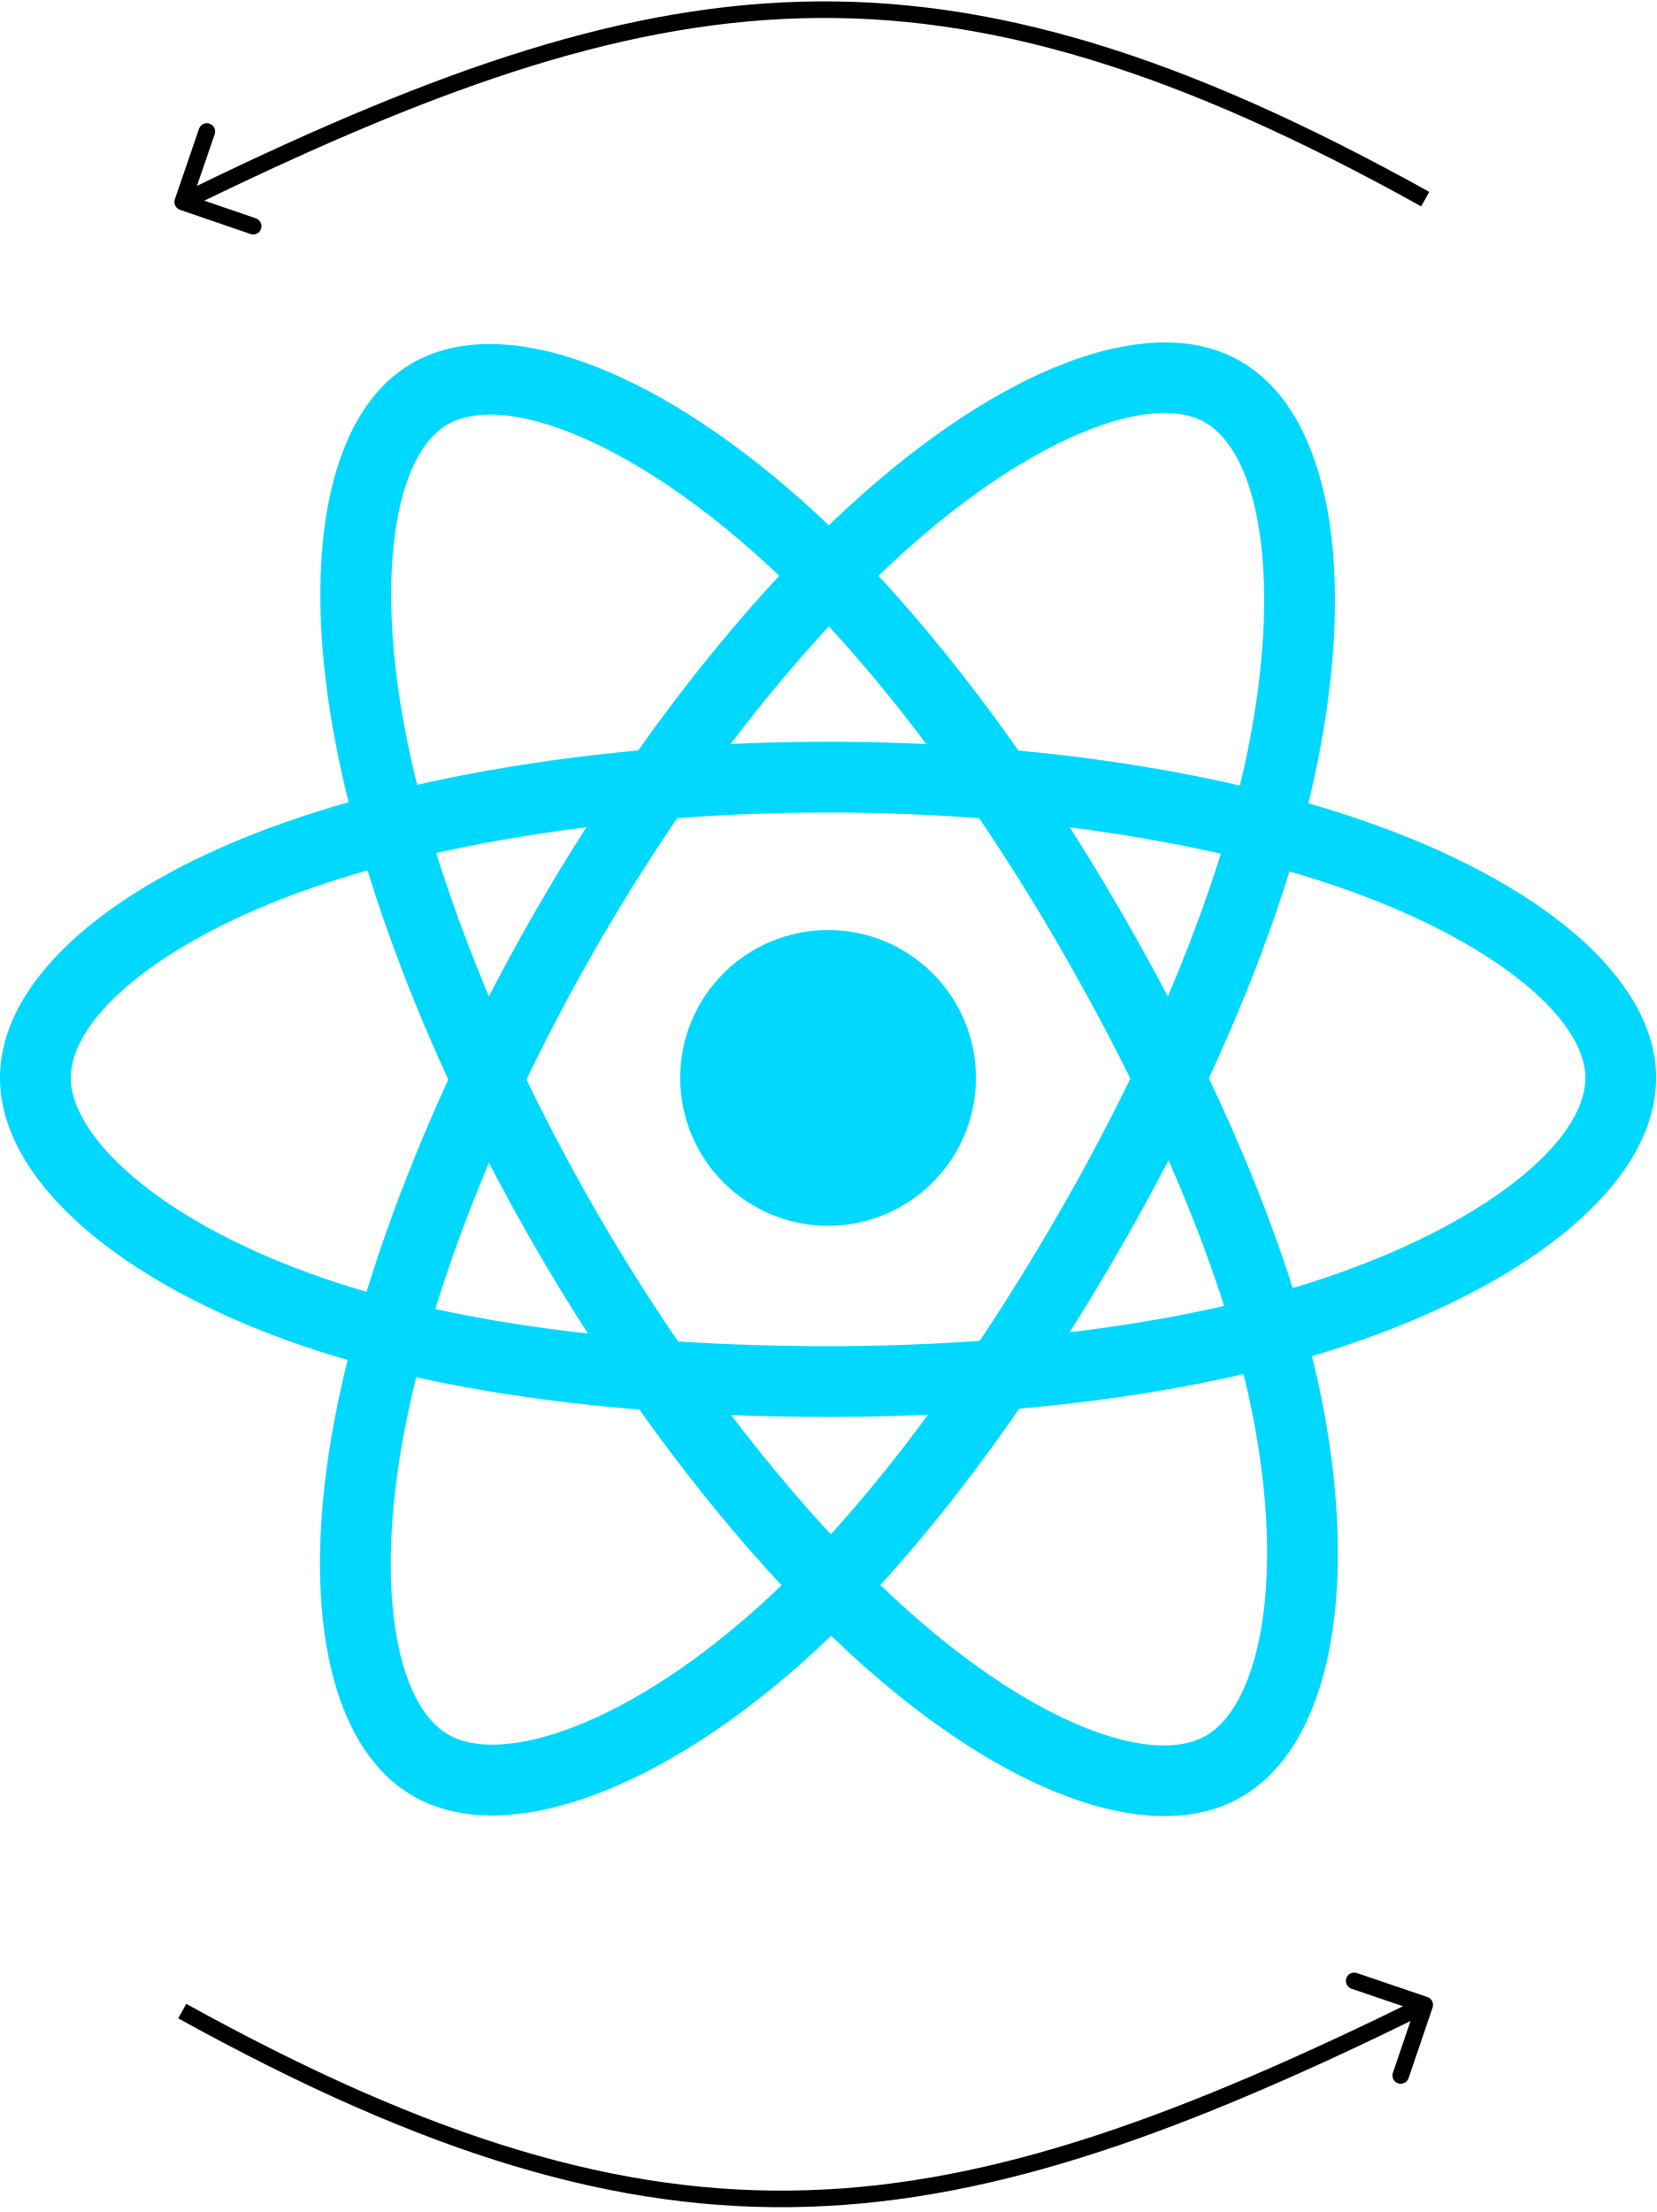
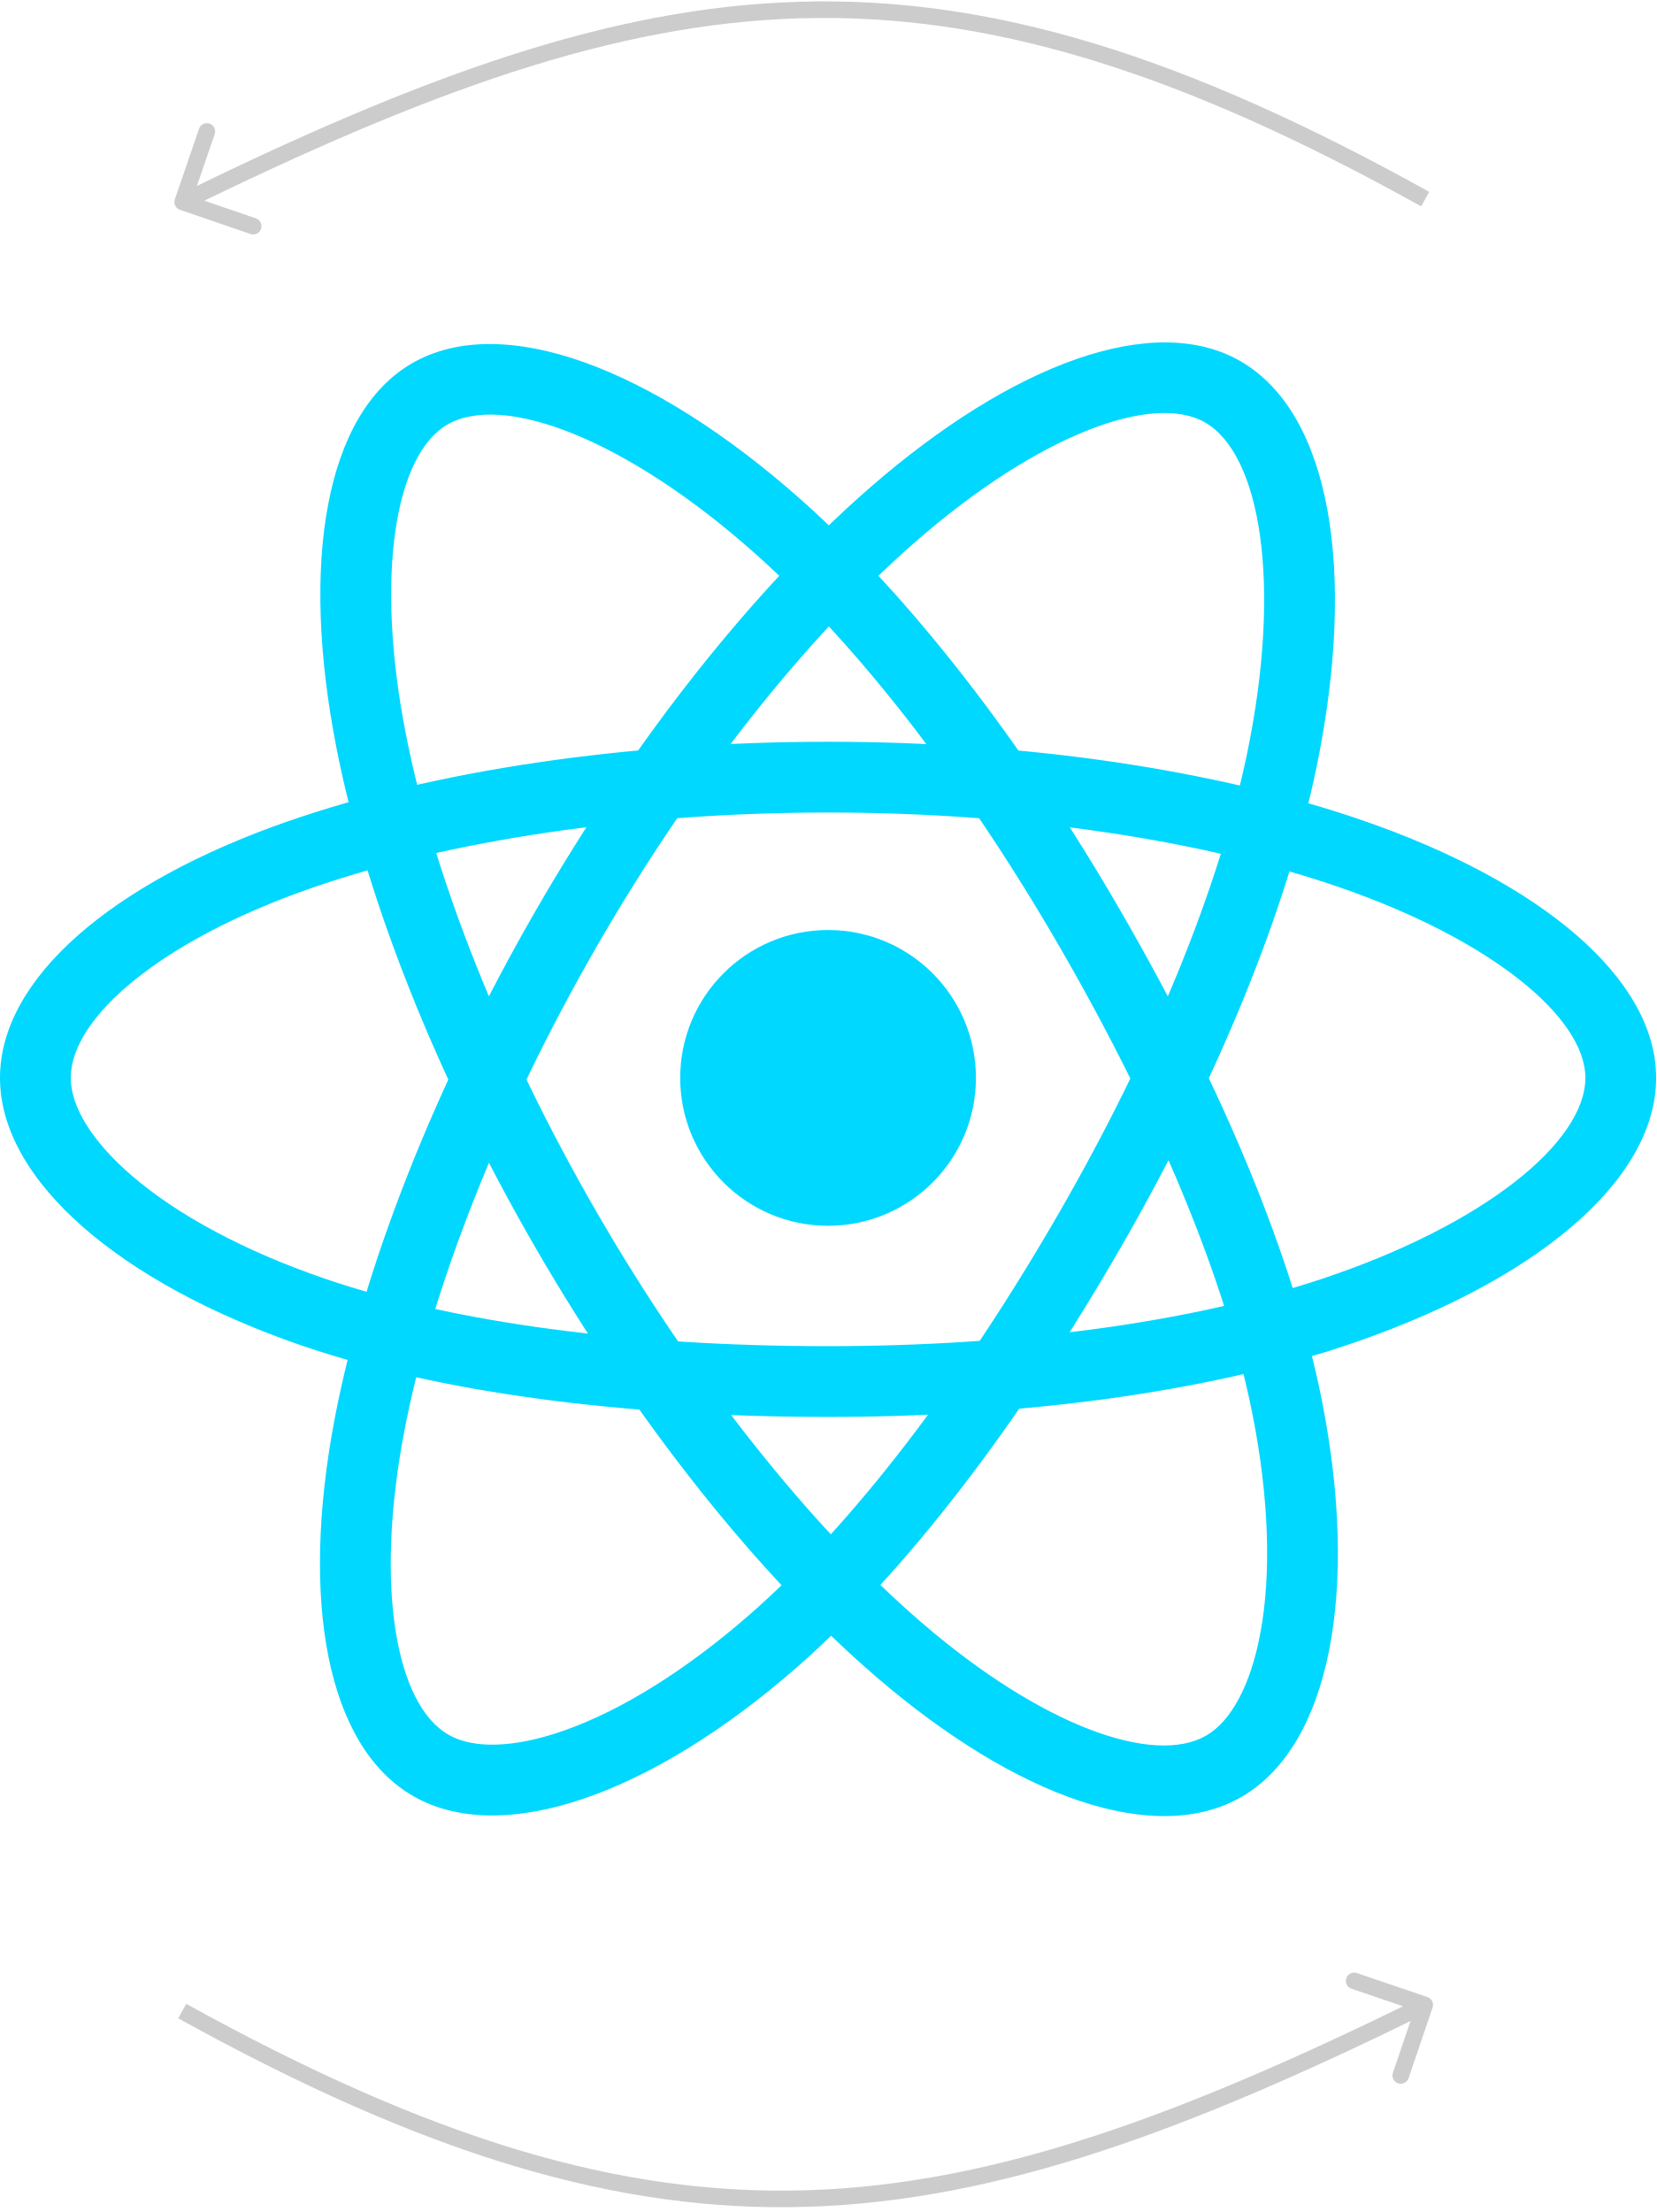
<svg xmlns="http://www.w3.org/2000/svg" width="200" height="267" viewBox="0 0 200 267" fill="none">
  <path d="M99.966 147.958C109.824 147.958 117.816 139.967 117.816 130.108C117.816 120.25 109.824 112.258 99.966 112.258C90.108 112.258 82.116 120.25 82.116 130.108C82.116 139.967 90.108 147.958 99.966 147.958Z" fill="#00D8FF" />
  <path d="M99.965 98.076C123.032 98.076 144.944 101.328 161.602 107.063C180.103 113.432 191.389 122.849 191.389 130.105C191.389 137.833 179.201 147.867 159.411 154.424C143.656 159.644 122.577 162.489 99.965 162.489C76.21 162.489 54.893 159.699 39.321 154.377C29.572 151.044 21.521 146.714 16.003 141.988C11.044 137.742 8.541 133.526 8.541 130.105C8.541 122.825 19.395 113.539 37.497 107.227C54.162 101.417 76.611 98.076 99.965 98.076ZM99.965 89.535C75.703 89.535 52.315 93.016 34.685 99.163C13.518 106.542 0 118.108 0 130.105C0 142.495 14.512 154.923 36.559 162.458C53.131 168.123 75.344 171.03 99.965 171.03C123.43 171.03 145.395 168.065 162.097 162.531C185.017 154.937 199.93 142.661 199.93 130.105C199.93 118.064 185.976 106.421 164.382 98.987C146.774 92.925 123.931 89.535 99.965 89.535ZM72.065 114.193C83.589 94.212 97.353 76.854 110.643 65.288C125.403 52.443 139.198 47.371 145.483 50.996C152.179 54.857 154.782 70.428 150.575 90.846C147.226 107.102 139.161 126.784 127.864 146.372C115.997 166.95 102.931 184.022 90.541 194.853C82.784 201.634 75.011 206.444 68.16 208.864C62.004 211.038 57.101 211.1 54.138 209.391C47.831 205.754 45.209 191.713 48.785 172.879C52.078 155.54 60.398 134.425 72.065 114.193ZM64.666 109.926C52.546 130.944 43.877 152.944 40.395 171.286C36.213 193.309 39.478 210.797 49.871 216.79C60.605 222.98 78.62 216.618 96.162 201.284C109.348 189.757 122.963 171.967 135.263 150.639C146.985 130.312 155.39 109.802 158.941 92.57C163.812 68.921 160.627 49.87 149.75 43.597C139.32 37.582 122.263 43.854 105.036 58.846C90.988 71.071 76.639 89.165 64.666 109.926ZM72.092 146.418C60.535 126.456 52.371 105.863 48.989 88.573C45.231 69.37 47.727 54.885 54.006 51.25C60.695 47.378 75.485 52.899 91.074 66.74C103.485 77.76 116.508 94.577 127.837 114.147C139.739 134.705 148.005 154.551 151.2 170.695C153.201 180.801 153.487 189.938 152.161 197.082C150.971 203.501 148.576 207.78 145.615 209.493C139.315 213.141 125.841 208.4 111.309 195.896C97.932 184.384 83.793 166.631 72.092 146.418ZM64.7 150.698C76.856 171.695 91.587 190.192 105.738 202.37C122.73 216.991 139.512 222.896 149.894 216.885C160.618 210.677 164.103 191.892 159.578 169.036C156.178 151.856 147.564 131.175 135.229 109.868C123.472 89.56 109.902 72.035 96.745 60.354C78.69 44.322 60.593 37.567 49.727 43.858C39.307 49.89 36.221 67.8 40.606 90.213C44.182 108.489 52.693 129.957 64.7 150.698Z" fill="#00D8FF" />
-   <path d="M21.107 24.057C20.928 24.579 21.206 25.148 21.729 25.327L30.242 28.247C30.764 28.427 31.333 28.148 31.512 27.626C31.691 27.104 31.413 26.535 30.891 26.356L23.323 23.76L25.919 16.193C26.099 15.67 25.82 15.101 25.298 14.922C24.776 14.743 24.207 15.021 24.027 15.544L21.107 24.057ZM172.539 23.161C142.84 6.641 119.663 -0.454 96.572 0.21C73.505 0.873 50.652 9.279 21.614 23.483L22.492 25.279C51.478 11.101 74.01 2.86 96.63 2.209C119.225 1.559 142.037 8.483 171.567 24.909L172.539 23.161Z" fill="black" />
-   <path d="M172.945 242.322C173.123 241.799 172.843 241.231 172.32 241.053L163.799 238.156C163.276 237.978 162.708 238.258 162.53 238.781C162.353 239.304 162.632 239.872 163.155 240.049L170.729 242.625L168.154 250.199C167.976 250.722 168.256 251.29 168.779 251.468C169.302 251.645 169.87 251.366 170.047 250.843L172.945 242.322ZM21.516 243.625C51.259 260.065 74.455 267.098 97.544 266.371C120.61 265.646 143.44 257.179 172.44 242.897L171.556 241.103C142.609 255.359 120.099 263.661 97.481 264.372C74.888 265.083 52.058 258.221 22.484 241.874L21.516 243.625Z" fill="black" />
+   <path d="M21.107 24.057C20.928 24.579 21.206 25.148 21.729 25.327L30.242 28.247C30.764 28.427 31.333 28.148 31.512 27.626C31.691 27.104 31.413 26.535 30.891 26.356L23.323 23.76L25.919 16.193C26.099 15.67 25.82 15.101 25.298 14.922C24.776 14.743 24.207 15.021 24.027 15.544L21.107 24.057ZM172.539 23.161C142.84 6.641 119.663 -0.454 96.572 0.21C73.505 0.873 50.652 9.279 21.614 23.483L22.492 25.279C51.478 11.101 74.01 2.86 96.63 2.209C119.225 1.559 142.037 8.483 171.567 24.909L172.539 23.161Z" fill="#ccc" />
+   <path d="M172.945 242.322C173.123 241.799 172.843 241.231 172.32 241.053L163.799 238.156C163.276 237.978 162.708 238.258 162.53 238.781C162.353 239.304 162.632 239.872 163.155 240.049L170.729 242.625L168.154 250.199C167.976 250.722 168.256 251.29 168.779 251.468C169.302 251.645 169.87 251.366 170.047 250.843L172.945 242.322ZM21.516 243.625C51.259 260.065 74.455 267.098 97.544 266.371C120.61 265.646 143.44 257.179 172.44 242.897L171.556 241.103C142.609 255.359 120.099 263.661 97.481 264.372C74.888 265.083 52.058 258.221 22.484 241.874L21.516 243.625Z" fill="#ccc" />
</svg>
